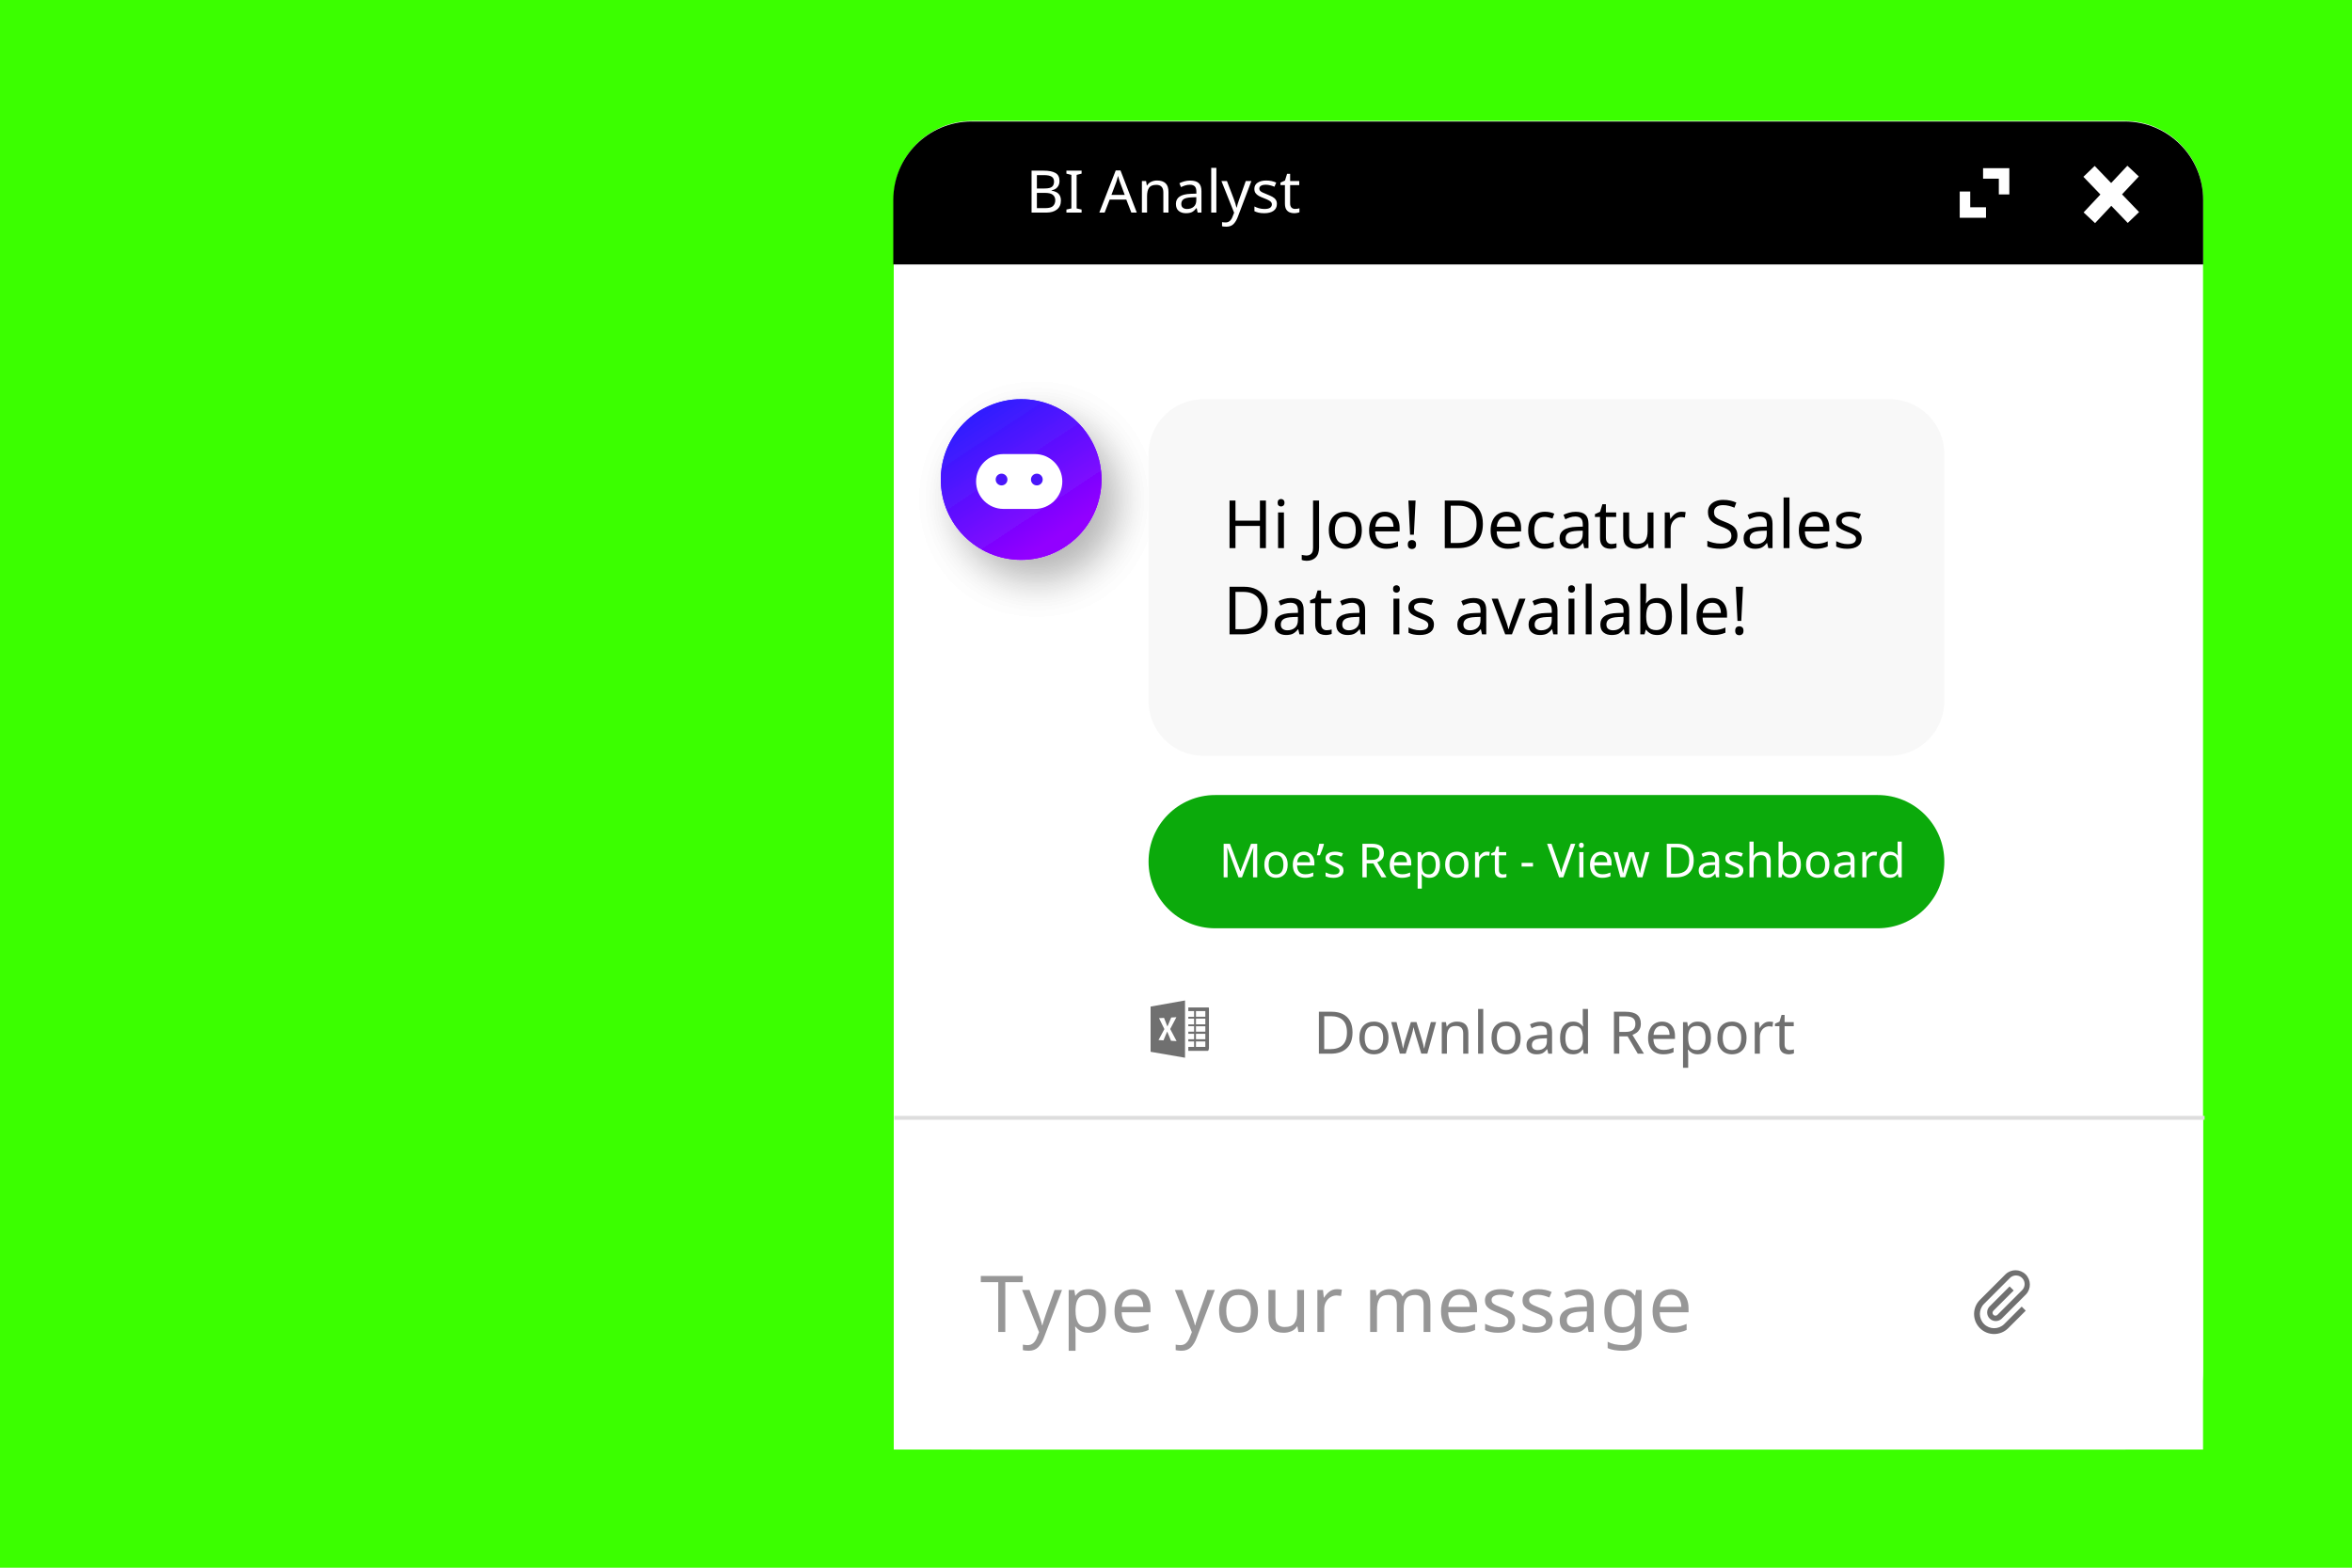
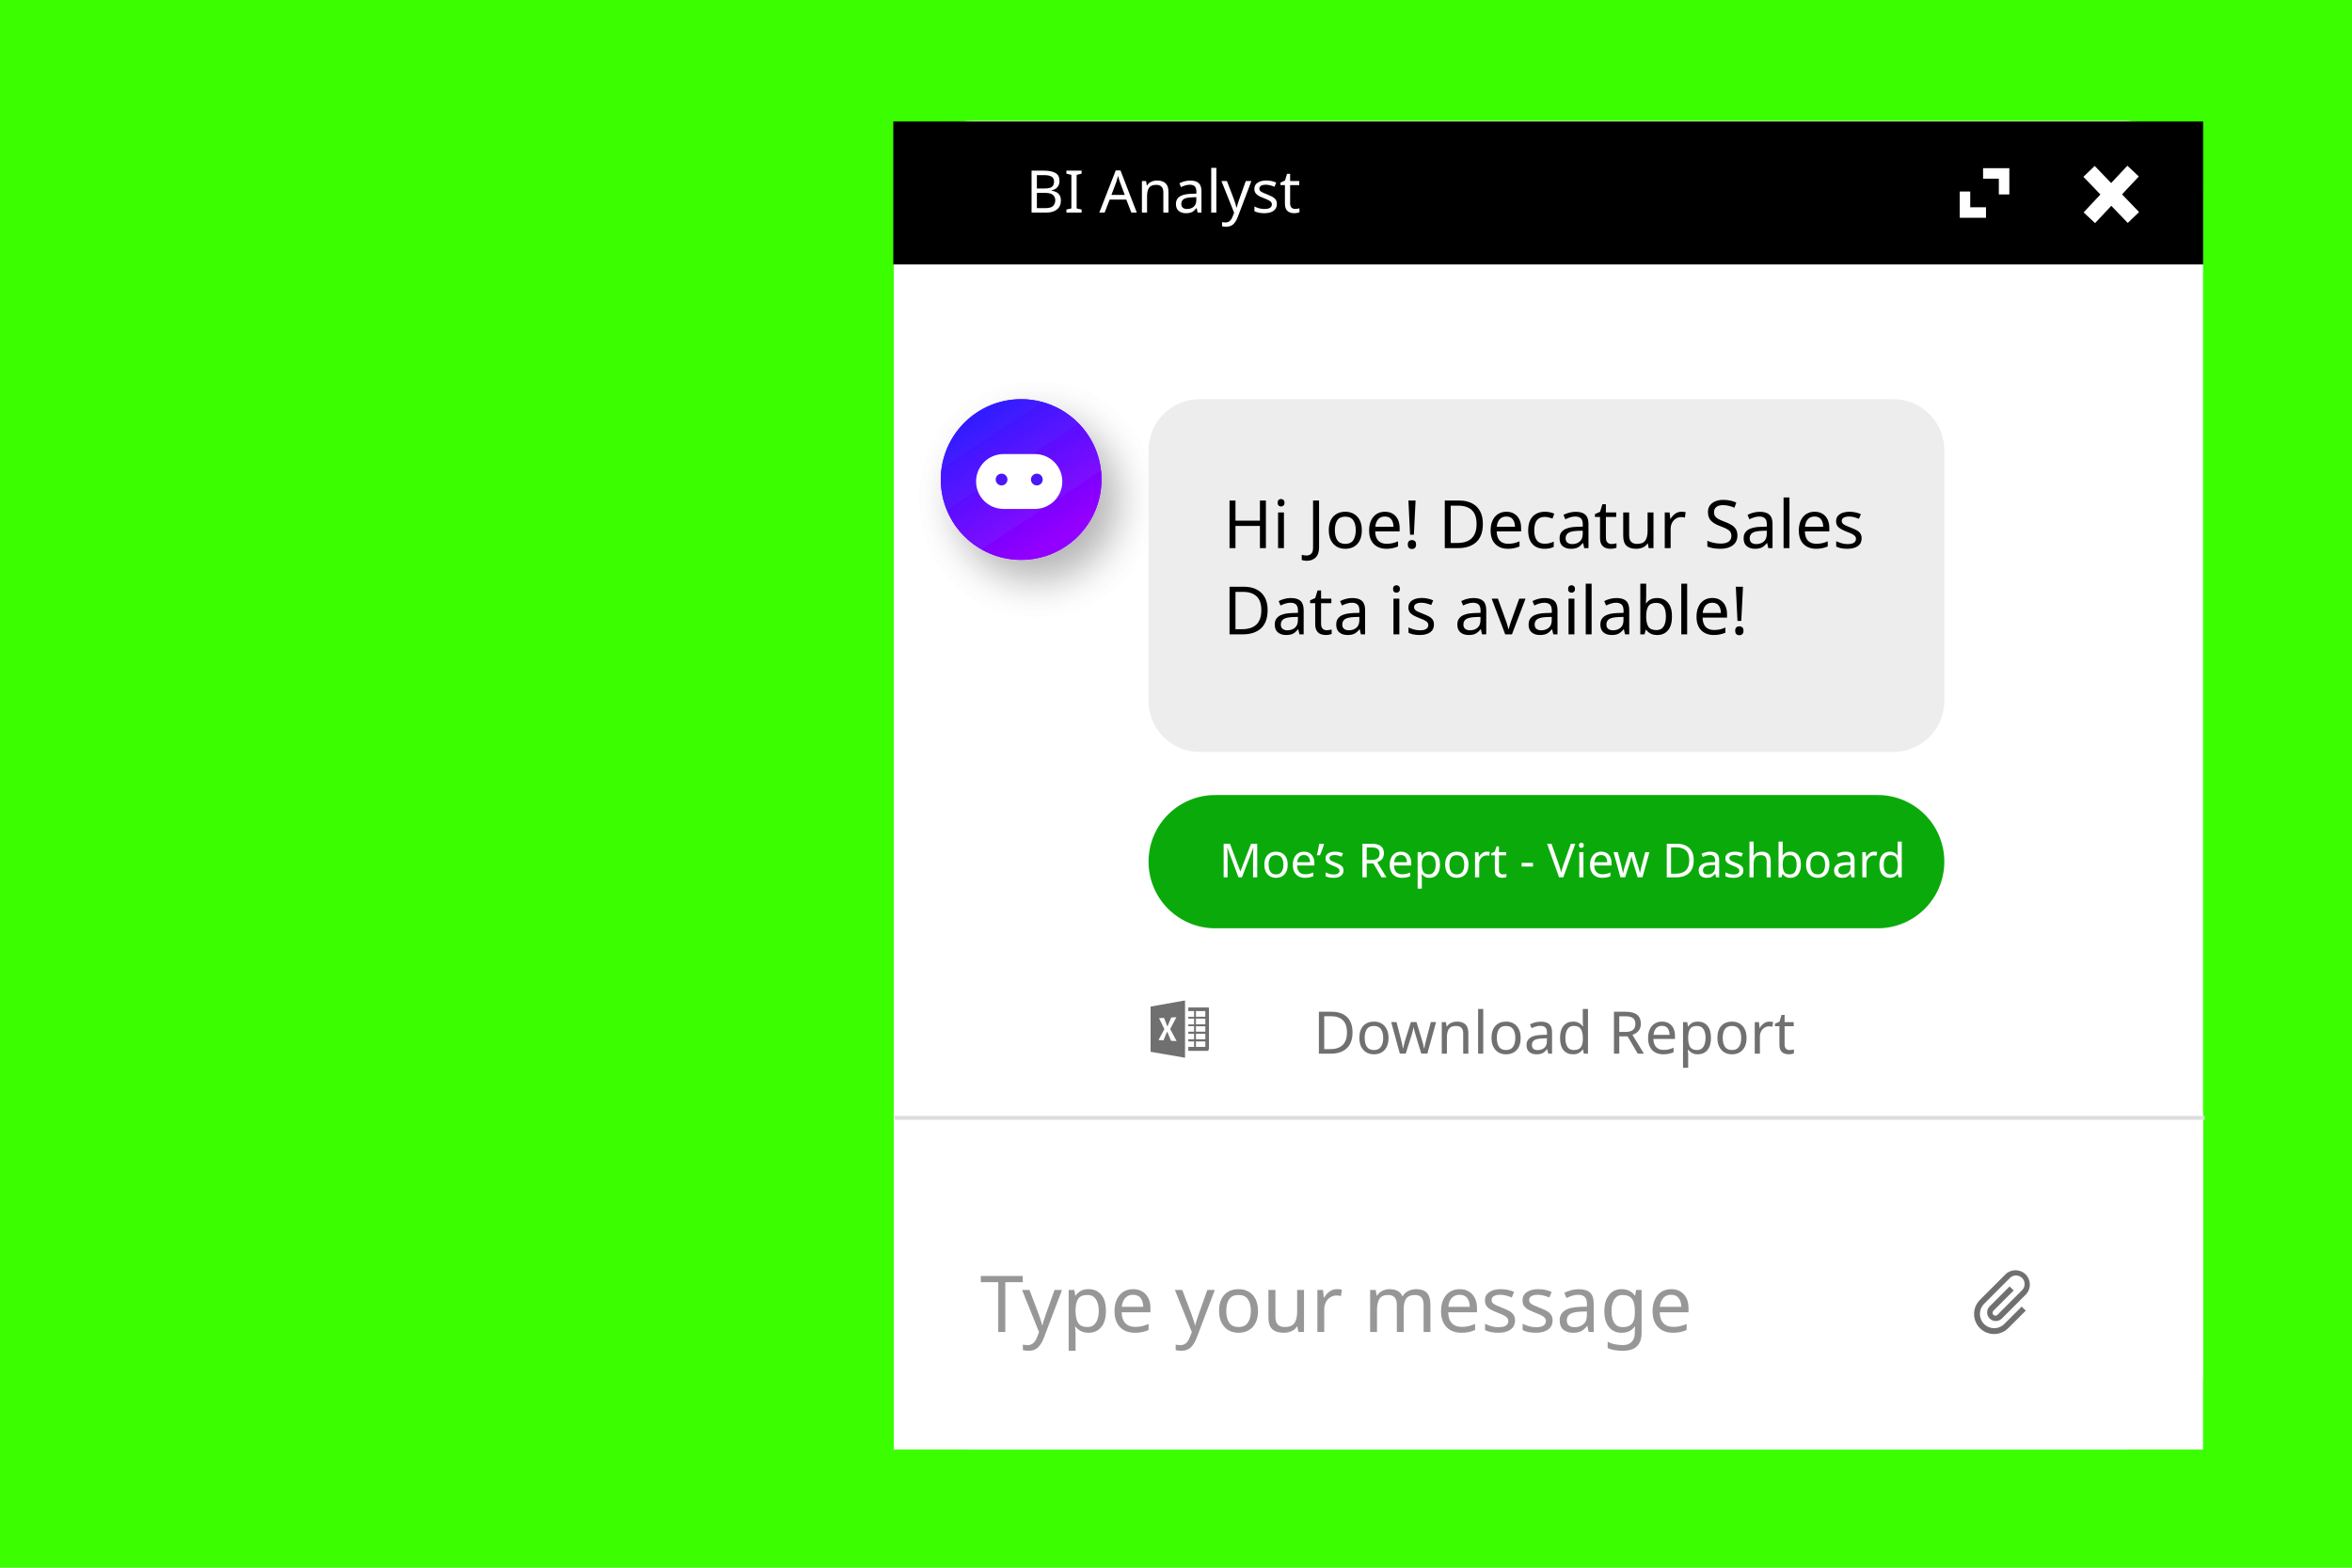
<svg xmlns="http://www.w3.org/2000/svg" width="600" height="400" viewBox="0 0 600 400">
  <defs>
    <linearGradient id="linear-gradient" y1="0.24" x2="0.5" y2="1" gradientUnits="objectBoundingBox">
      <stop offset="0" stop-color="#301fff" />
      <stop offset="1" stop-color="#9200ff" />
    </linearGradient>
    <filter id="Ellipse_2" x="229" y="91.854" width="71" height="71" filterUnits="userSpaceOnUse">
      <feOffset dx="4" dy="5" input="SourceAlpha" />
      <feGaussianBlur stdDeviation="5" result="blur" />
      <feFlood flood-opacity="0.161" />
      <feComposite operator="in" in2="blur" />
      <feComposite in="SourceGraphic" />
    </filter>
    <filter id="Ellipse_4" x="229" y="91.854" width="71" height="71" filterUnits="userSpaceOnUse">
      <feOffset dx="4" dy="5" input="SourceAlpha" />
      <feGaussianBlur stdDeviation="5" result="blur-2" />
      <feFlood flood-opacity="0.161" />
      <feComposite operator="in" in2="blur-2" />
      <feComposite in="SourceGraphic" />
    </filter>
  </defs>
  <g id="Group_79" data-name="Group 79" transform="translate(-436 -252.107)" style="isolation: isolate">
    <g id="Group_78" data-name="Group 78" transform="translate(436 252)" style="isolation: isolate">
      <rect id="Rectangle_97" data-name="Rectangle 97" width="600" height="400" transform="translate(0 0.107)" fill="#3bff00" />
    </g>
    <g id="Group_76" data-name="Group 76" transform="translate(663.88 283.107)">
      <g id="Component_4_3" data-name="Component 4 – 3" transform="translate(0 -0.146)">
        <g id="ChatBoxBG" transform="translate(0.12)">
          <rect id="ChatBoxBG-2" data-name="ChatBoxBG" width="334" height="339" rx="20" transform="translate(0 0)" fill="#fff" />
        </g>
        <g id="Chatboxhead" transform="translate(0 0.146)">
-           <path id="HeaderBox" d="M20,0H314.145a20,20,0,0,1,20,20V36.476a0,0,0,0,1,0,0H0a0,0,0,0,1,0,0V20A20,20,0,0,1,20,0Z" />
+           <rect id="HeaderBox" width="334.145" height="36.476" />
          <text id="BI_Analyst" data-name="BI Analyst" transform="translate(33.821 7.244)" fill="#fff" font-size="15" font-family="SegoeUI, Segoe UI">
            <tspan x="0" y="16">BI Analyst</tspan>
          </text>
          <g id="Cross" transform="translate(304.456 12.655)">
            <line id="Line_2" data-name="Line 2" x2="11.911" y2="11.166" transform="matrix(0.999, 0.052, -0.052, 0.999, 0.584, 0.068)" fill="none" stroke="#fff" stroke-width="4" />
            <line id="Line_3" data-name="Line 3" x2="11.911" y2="11.166" transform="translate(11.822) rotate(90)" fill="none" stroke="#fff" stroke-width="4" />
          </g>
          <g id="Icon_ionic-md-expand" data-name="Icon ionic-md-expand" transform="translate(272.051 11.911)">
            <path id="Path_32" data-name="Path 32" d="M26.52,7.18V11.2H29.2V4.5H22.5V7.18Z" transform="translate(-16.545 -4.5)" fill="#fff" />
            <path id="Path_34" data-name="Path 34" d="M7.18,26.52V22.5H4.5v6.7h6.7V26.52Z" transform="translate(-4.5 -16.545)" fill="#fff" />
          </g>
        </g>
        <g id="TextBox" transform="translate(0.178 254.363)">
          <rect id="Rectangle_94" data-name="Rectangle 94" width="334" height="85" transform="translate(-0.058 -0.363)" fill="#fff" />
          <line id="Line_6" data-name="Line 6" x1="334.242" transform="translate(0.097)" fill="none" stroke="#ddd" stroke-width="1" />
          <text id="Type_your_message_here" data-name="Type your message here" transform="translate(21.942 32.637)" fill="#707070" font-size="20" font-family="SegoeUI, Segoe UI" opacity="0.726">
            <tspan x="0" y="22">Type your message </tspan>
          </text>
          <path id="Icon_metro-attachment" data-name="Icon metro-attachment" d="M13.638,7.141,12.6,6.106,7.425,11.283a2.2,2.2,0,0,0,3.106,3.106l6.213-6.212A3.661,3.661,0,0,0,11.568,3L5.044,9.523l-.014.013a5.105,5.105,0,0,0,7.221,7.22l.013-.014h0l4.453-4.452-1.036-1.035-4.453,4.452-.013.013a3.641,3.641,0,0,1-5.15-5.148l.014-.013h0L12.6,4.036A2.2,2.2,0,1,1,15.71,7.141L9.5,13.353a.732.732,0,0,1-1.036-1.035l5.178-5.177Z" transform="translate(271.997 36.911)" fill="#707070" />
        </g>
      </g>
      <g id="Bot-type" transform="translate(12.12 70.854)">
        <g id="Component_2_2" data-name="Component 2 – 2">
          <g id="ChatBot" transform="translate(0 0)">
            <g transform="matrix(1, 0, 0, 1, -240, -101.85)" filter="url(#Ellipse_2)">
              <circle id="Ellipse_2-2" data-name="Ellipse 2" cx="20.5" cy="20.5" r="20.5" transform="translate(240 101.85)" fill="url(#linear-gradient)" />
            </g>
            <g transform="matrix(1, 0, 0, 1, -240, -101.85)" filter="url(#Ellipse_4)">
              <circle id="Ellipse_4-2" data-name="Ellipse 4" cx="20.5" cy="20.5" r="20.5" transform="translate(240 101.85)" fill="url(#linear-gradient)" />
            </g>
          </g>
          <g id="Group_75" data-name="Group 75" transform="translate(9.291 13.515)">
            <rect id="Rectangle_93" data-name="Rectangle 93" width="22" height="14" rx="7" transform="translate(-0.291 0.485)" fill="#fff" />
            <circle id="Ellipse_24" data-name="Ellipse 24" cx="1.5" cy="1.5" r="1.5" transform="translate(4.709 5.485)" fill="#4a16fa" />
            <circle id="Ellipse_25" data-name="Ellipse 25" cx="1.5" cy="1.5" r="1.5" transform="translate(13.709 5.485)" fill="#4a16fa" />
          </g>
        </g>
        <g id="Component" transform="translate(53 0)">
-           <rect id="Rectangle_95" data-name="Rectangle 95" width="203" height="91" rx="14" fill="#f8f8f8" />
+           <rect id="Rectangle_95" data-name="Rectangle 95" width="203" height="90" rx="13" fill="#ededed" />
          <text id="Hi_Joe_Decatur_Sales_Data_is_available_" data-name="Hi Joe! Decatur Sales Data is available!" transform="translate(19 20)" font-size="17" font-family="SegoeUI, Segoe UI">
            <tspan x="0" y="18">Hi Joe! Decatur Sales </tspan>
            <tspan x="0" y="40">Data is available!</tspan>
          </text>
        </g>
      </g>
      <g id="Component_3" data-name="Component 3" transform="translate(65.12 171.854)">
        <rect id="Rectangle_96" data-name="Rectangle 96" width="203" height="34" rx="17" fill="#0baa0b" />
        <text id="Moe_s_Report_-_View_Dashboard" data-name="Moe’s Report - View Dashboard" transform="translate(18 8)" fill="#fff" font-size="12" font-family="SegoeUI, Segoe UI">
          <tspan x="0" y="13">Moe’s Report - View Dashboard</tspan>
        </text>
        <text id="Download_Report" data-name="Download Report" transform="translate(42 50)" fill="#707070" font-size="15" font-family="SegoeUI, Segoe UI">
          <tspan x="0" y="16">Download Report</tspan>
        </text>
        <path id="Icon_simple-microsoftexcel" data-name="Icon simple-microsoftexcel" d="M14.611,2.117H9.623V3.04h1.47V4.5H9.623v.465h1.47V6.428H9.623v.478h1.47V8.289H9.623v.554h1.47v1.386H9.623v.554h1.47v1.394H9.623v1.017h4.988c.079-.024.145-.117.2-.278a1.36,1.36,0,0,0,.08-.395V2.286c0-.079-.027-.127-.08-.144A.682.682,0,0,0,14.611,2.117Zm-.647,10.058H11.571V10.783h2.393v1.394Zm0-1.947H11.571V8.842h2.393Zm0-1.94H11.571V6.912h2.393V8.289Zm0-1.861H11.571V4.967h2.393V6.428h0Zm0-1.935H11.571V3.041h2.393V4.492ZM0,1.887V13.426l8.784,1.519V.329L0,1.892Zm5.207,8.729q-.05-.136-.47-1.156c-.279-.68-.447-1.076-.5-1.189H4.225l-.942,2.243-1.259-.085L3.517,7.637,2.149,4.846l1.284-.068.849,2.184H4.3l.958-2.283L6.584,4.6,5,7.616,6.633,10.7l-1.426-.084Z" transform="translate(0.519 52.086)" fill="#707070" />
      </g>
    </g>
  </g>
</svg>
